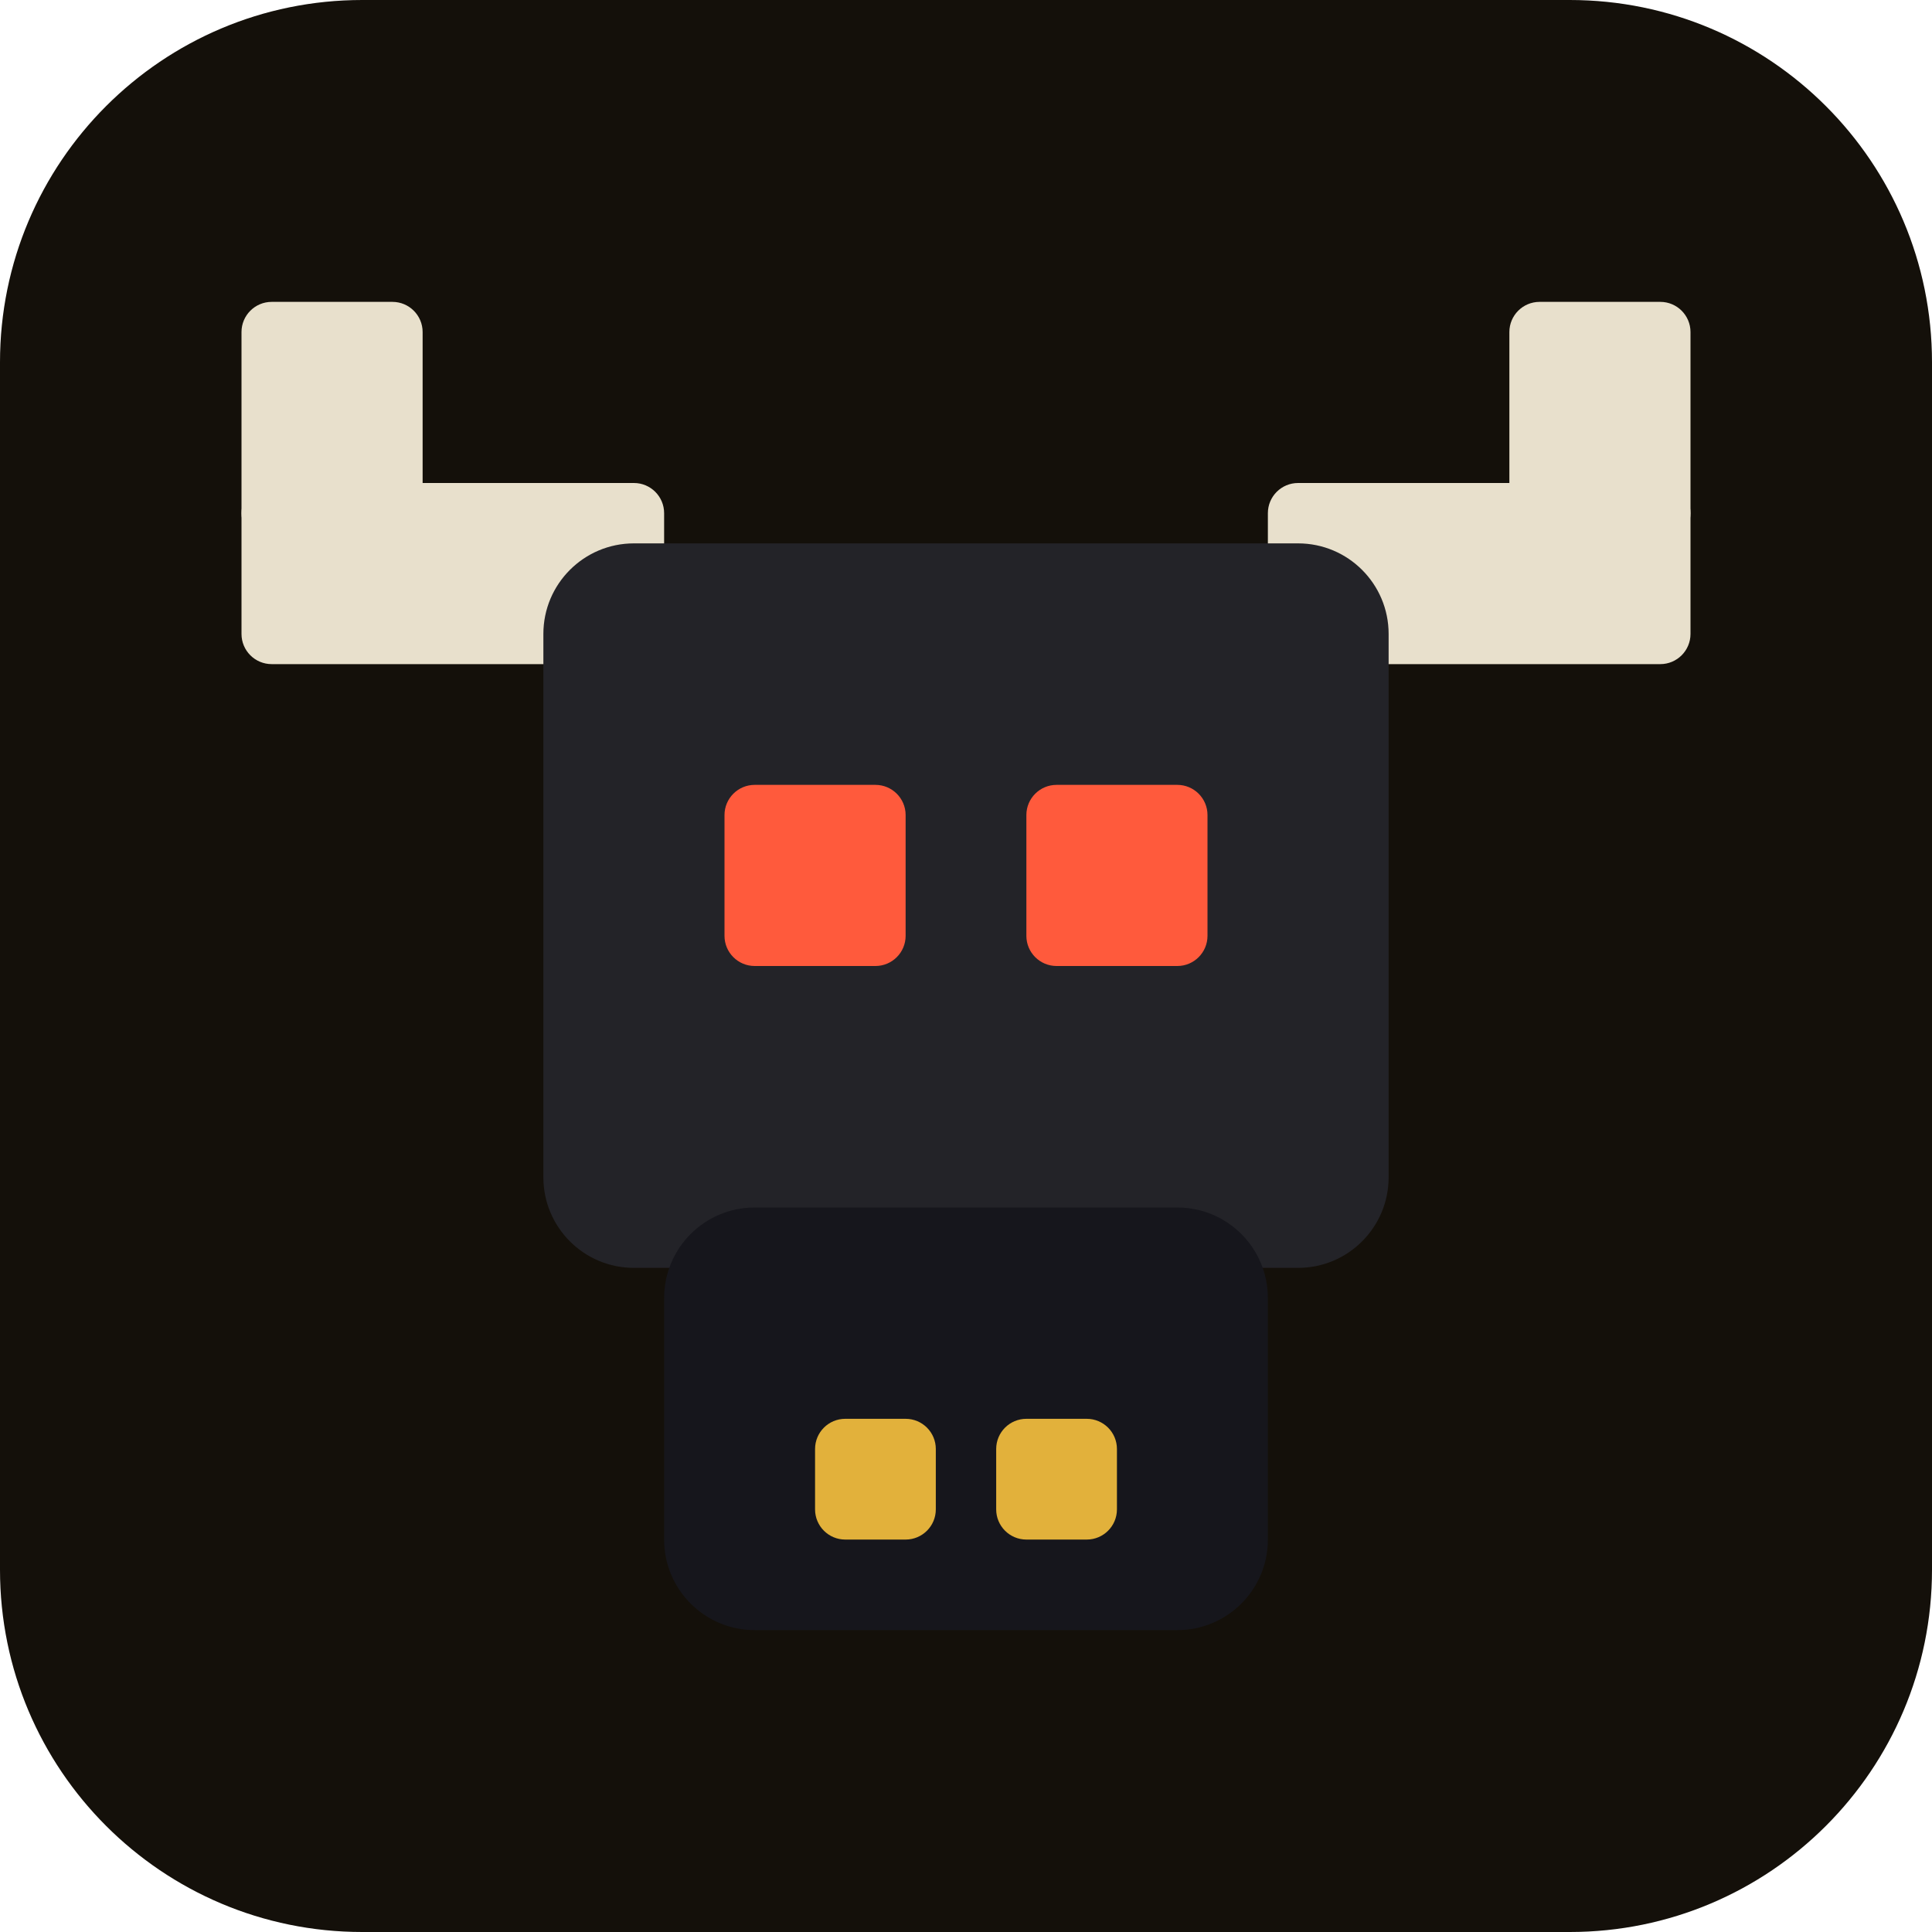
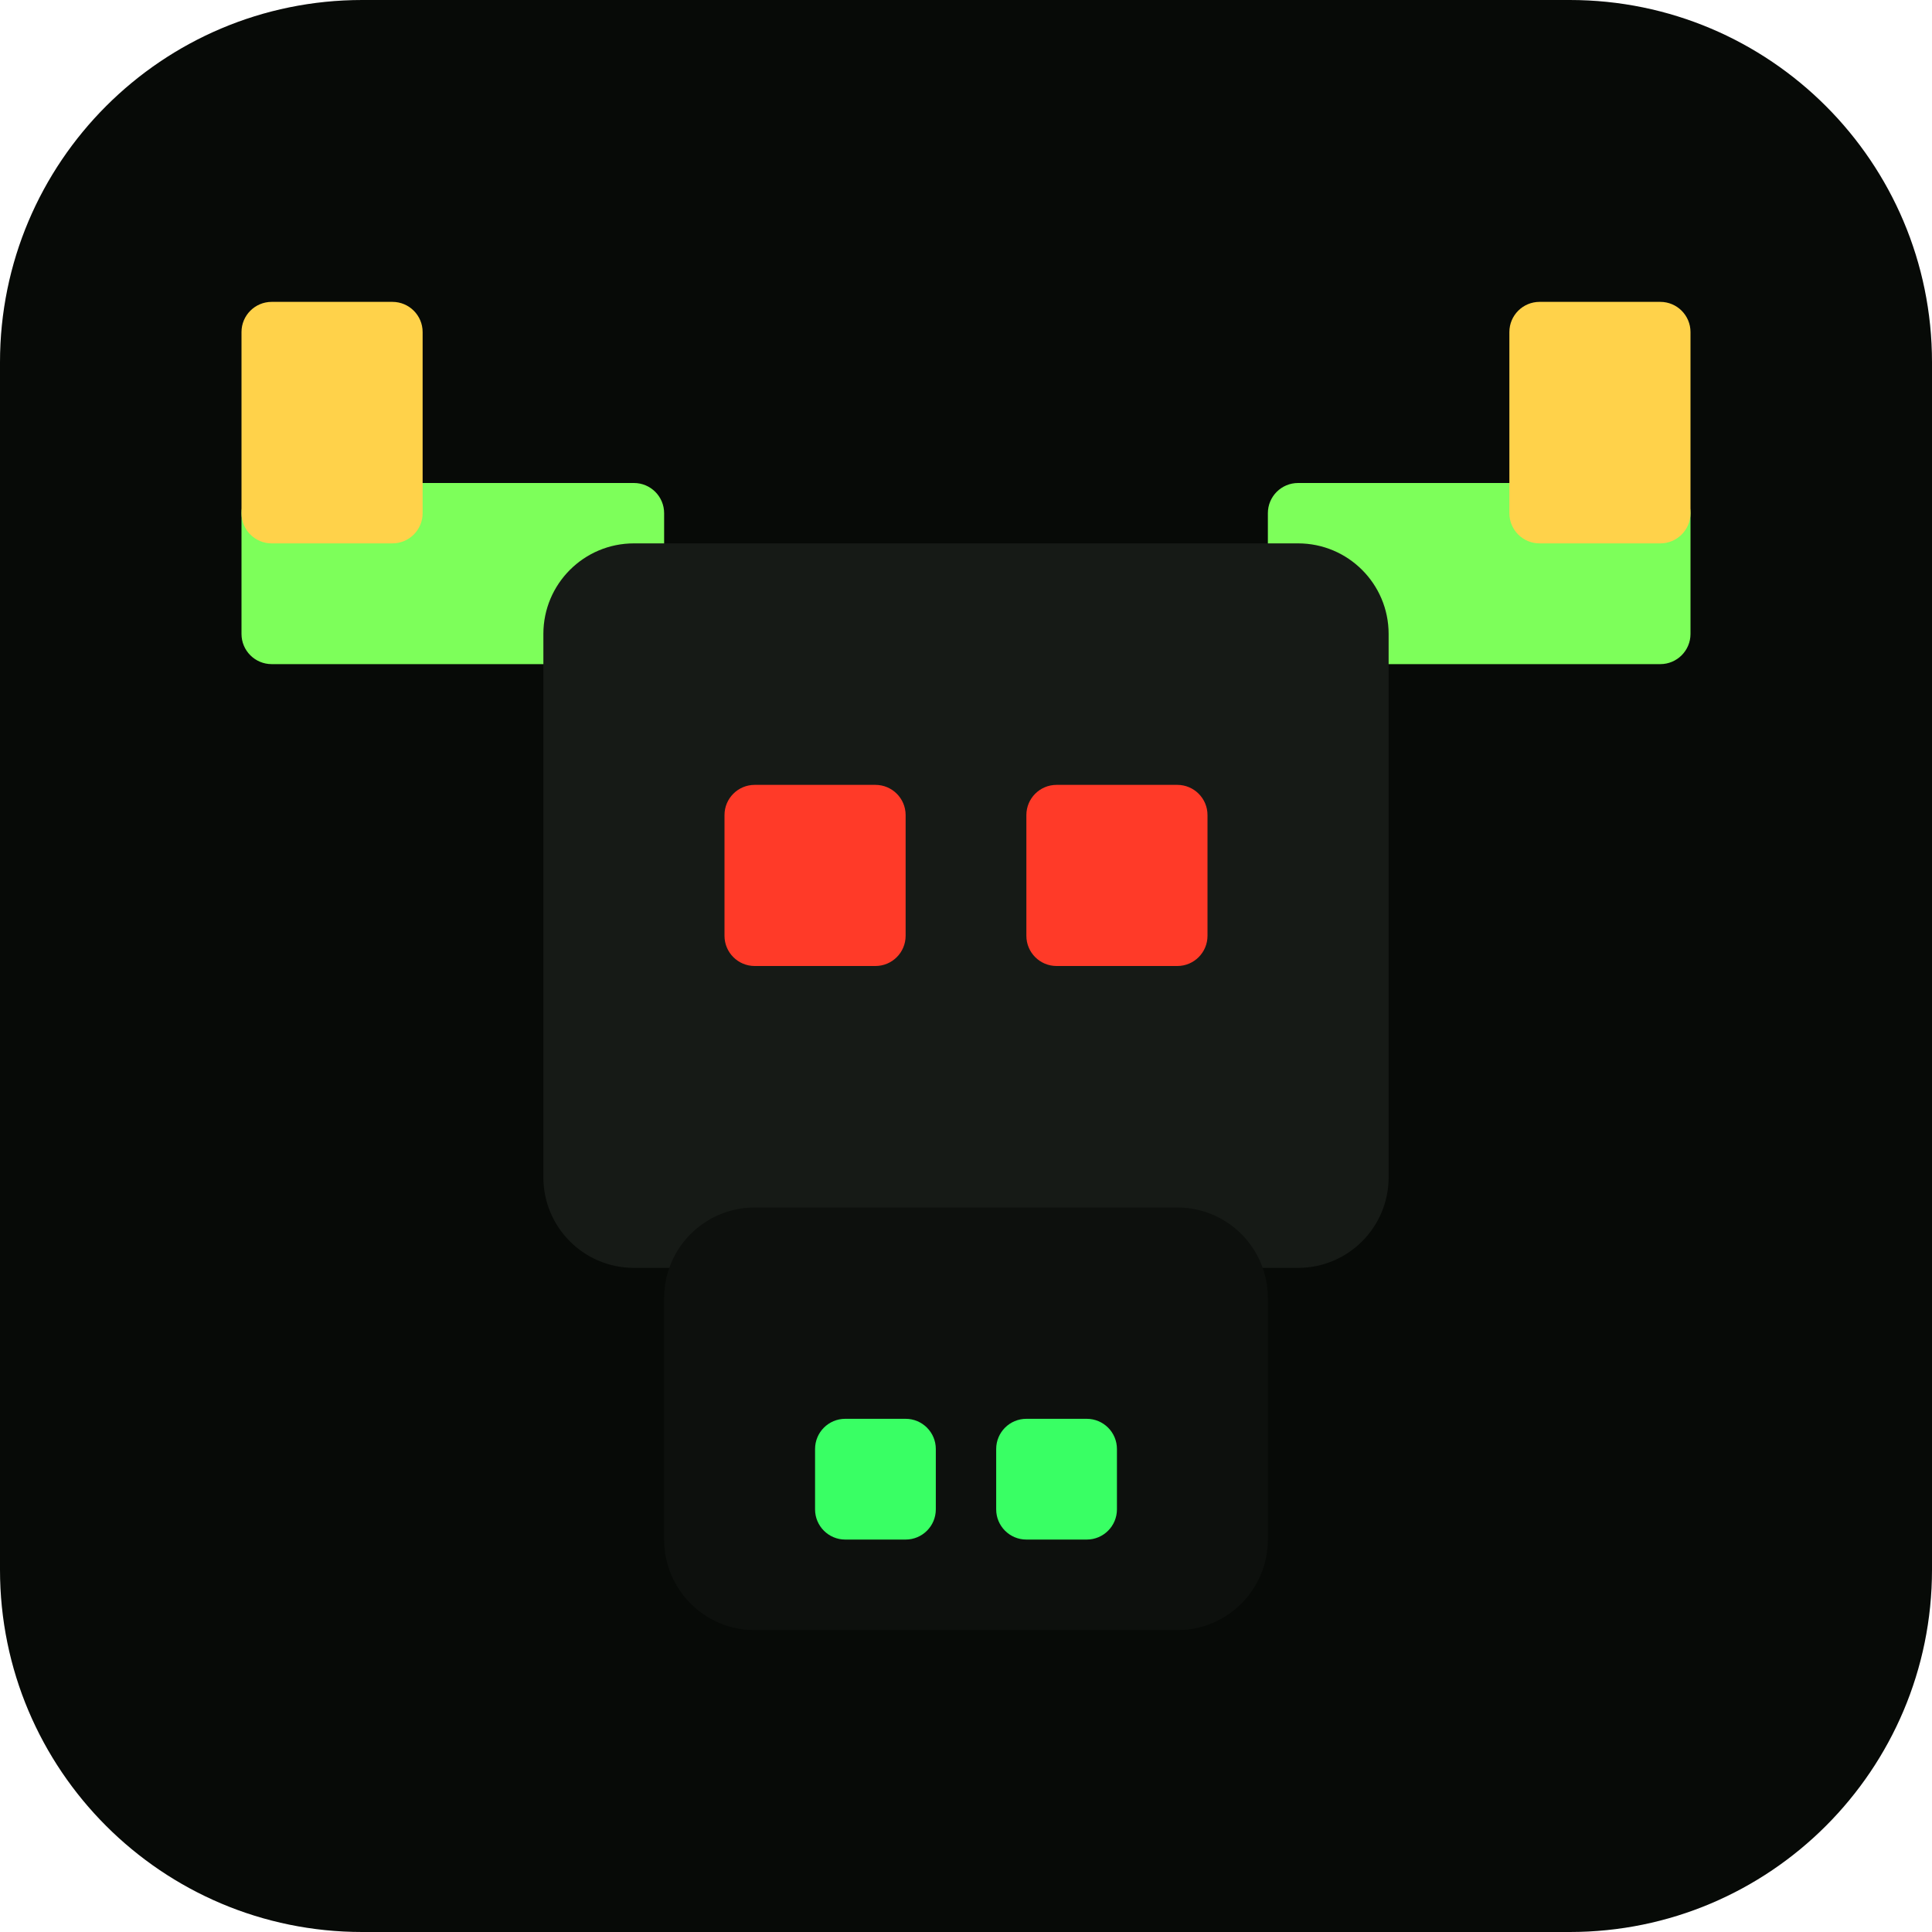
<svg xmlns="http://www.w3.org/2000/svg" viewBox="0 0 64 64" width="64" height="64">
-   <rect width="64" height="64" rx="12" fill="#14100a" />
+   <rect width="64" height="64" rx="12" fill="#070a07" />
  <g>
-     <rect x="8" y="16" width="14" height="6" rx="1" fill="#e8e0cc" />
-     <rect x="42" y="16" width="14" height="6" rx="1" fill="#e8e0cc" />
-     <rect x="8" y="10" width="6" height="8" rx="1" fill="#e8e0cc" />
-     <rect x="50" y="10" width="6" height="8" rx="1" fill="#e8e0cc" />
-     <rect x="18" y="18" width="28" height="24" rx="3" fill="#232328" />
-     <rect x="22" y="40" width="20" height="14" rx="3" fill="#16161c" />
-     <rect x="24" y="26" width="6" height="6" rx="1" fill="#ff5a3c" />
-     <rect x="34" y="26" width="6" height="6" rx="1" fill="#ff5a3c" />
-     <rect x="27" y="47" width="4" height="4" rx="1" fill="#e2b13b" />
-     <rect x="33" y="47" width="4" height="4" rx="1" fill="#e2b13b" />
+     <rect x="8" y="16" width="14" height="6" rx="1" fill="#7dff5a" />
+     <rect x="42" y="16" width="14" height="6" rx="1" fill="#7dff5a" />
+     <rect x="8" y="10" width="6" height="8" rx="1" fill="#ffd24a" />
+     <rect x="50" y="10" width="6" height="8" rx="1" fill="#ffd24a" />
+     <rect x="18" y="18" width="28" height="24" rx="3" fill="#161a16" />
+     <rect x="22" y="40" width="20" height="14" rx="3" fill="#0d100d" />
+     <rect x="24" y="26" width="6" height="6" rx="1" fill="#ff3a28" />
+     <rect x="34" y="26" width="6" height="6" rx="1" fill="#ff3a28" />
+     <rect x="27" y="47" width="4" height="4" rx="1" fill="#39ff64" />
+     <rect x="33" y="47" width="4" height="4" rx="1" fill="#39ff64" />
  </g>
</svg>
